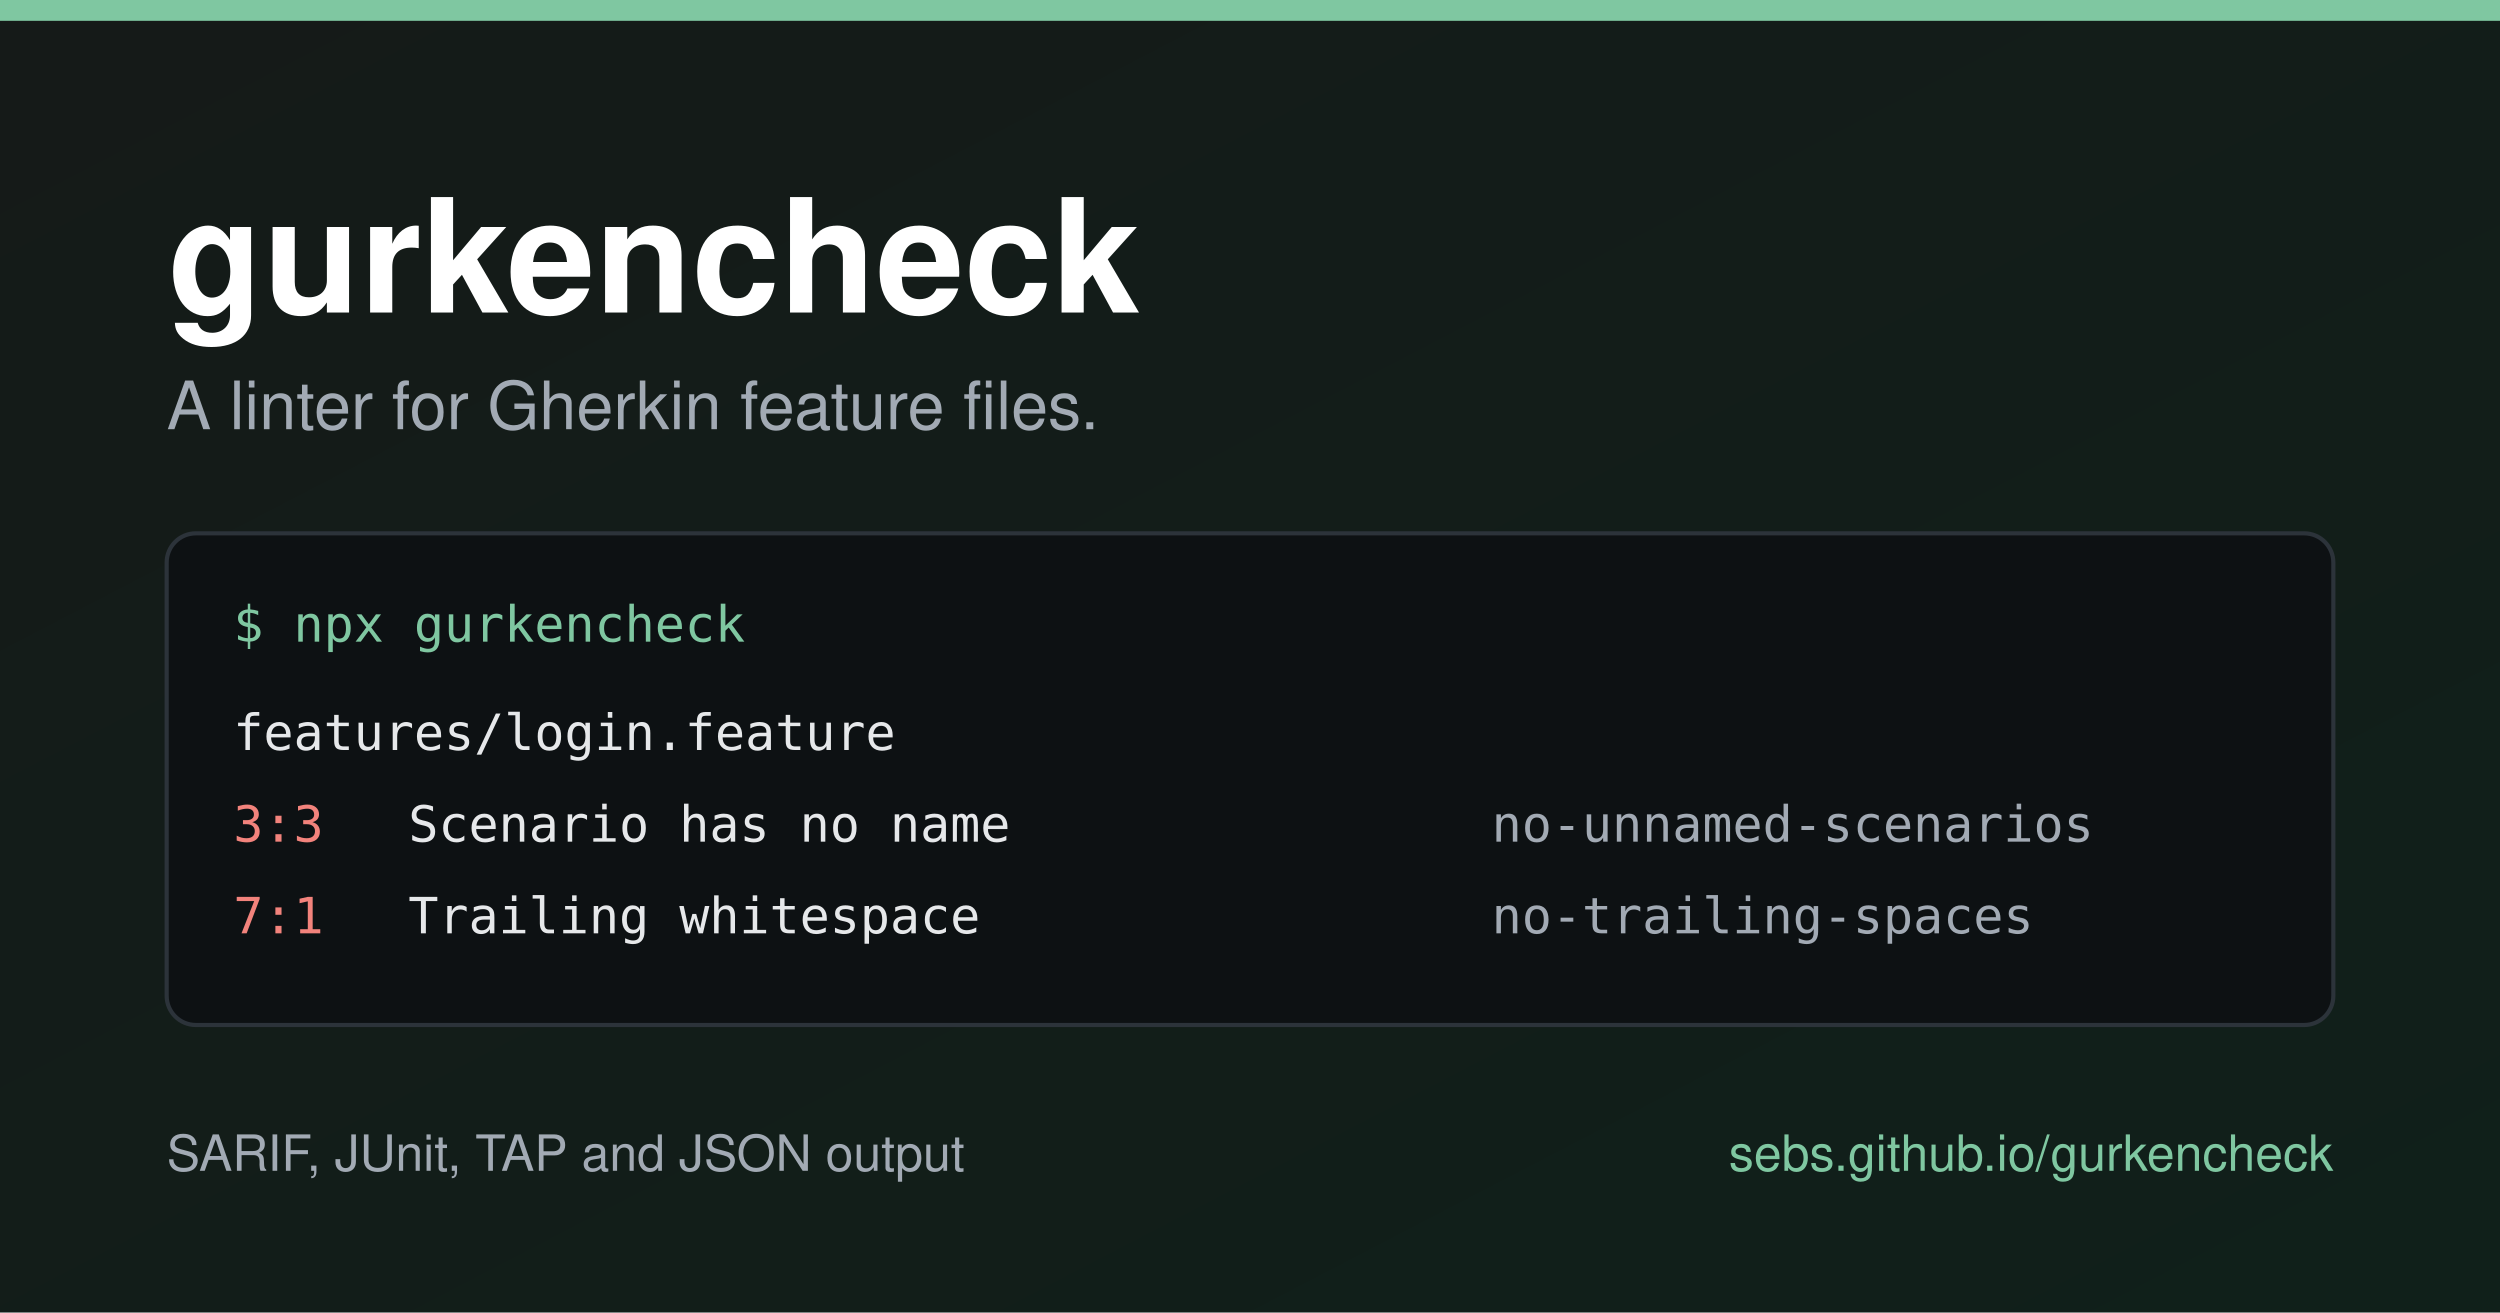
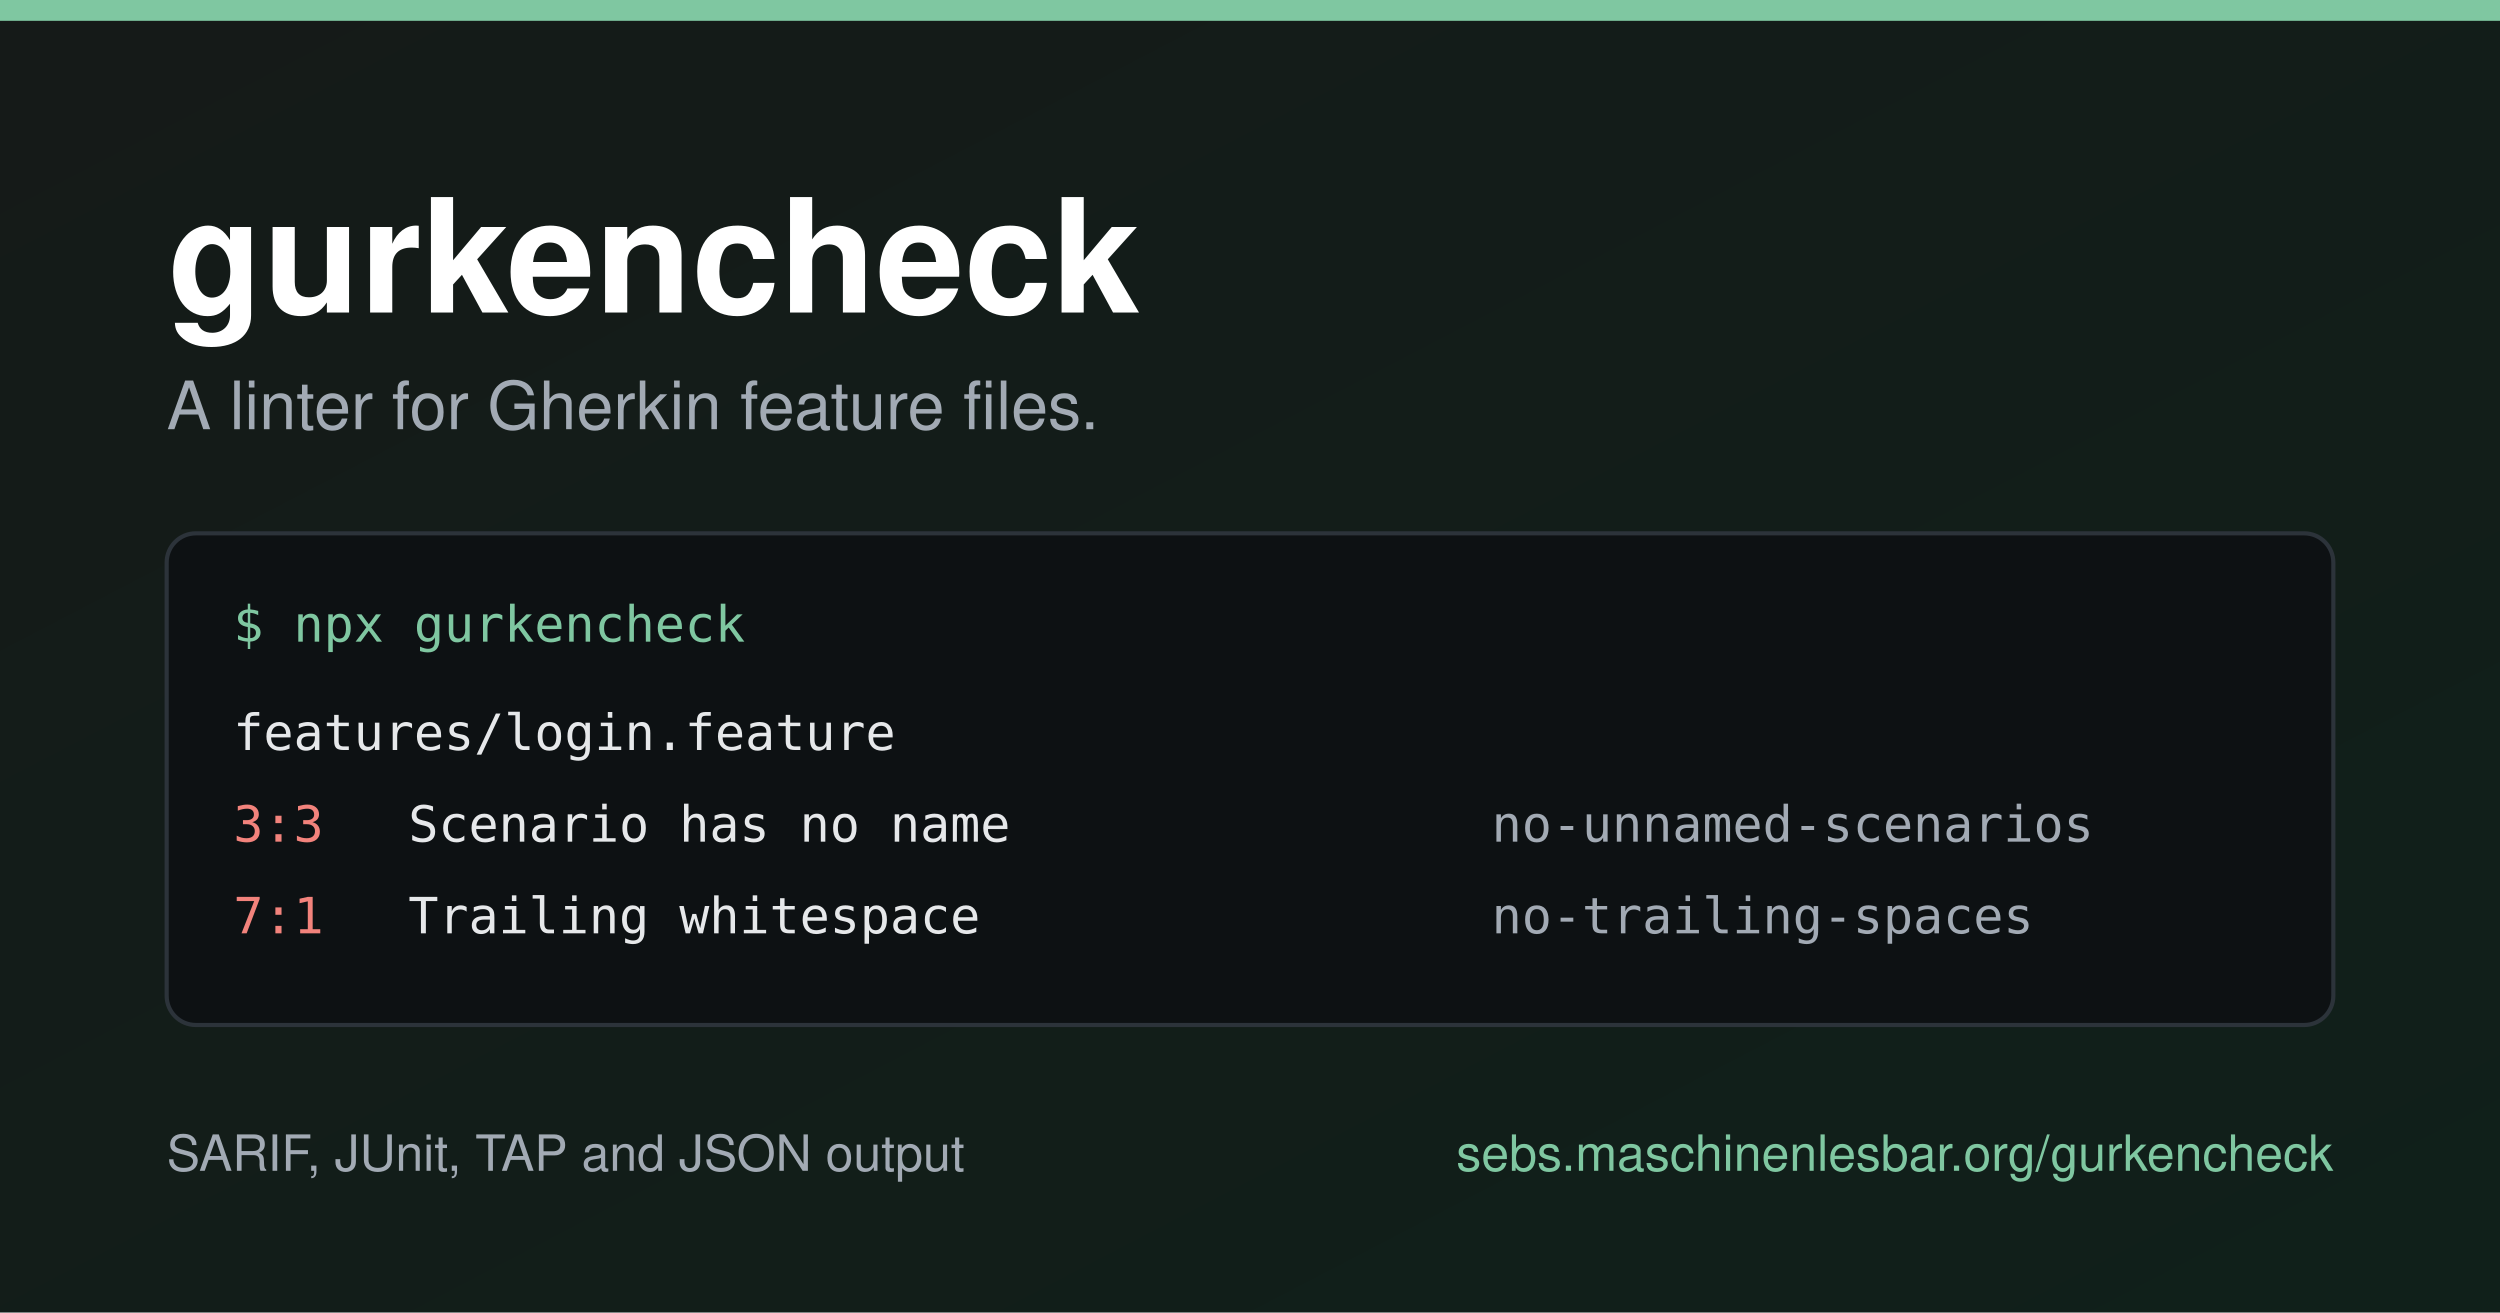
<svg xmlns="http://www.w3.org/2000/svg" width="1200" height="630" viewBox="0 0 1200 630" role="img" aria-label="gurkencheck - a linter for Gherkin feature files">
  <defs>
    <linearGradient id="bg" x1="0" y1="0" x2="1" y2="1">
      <stop offset="0" stop-color="#151a18" />
      <stop offset="1" stop-color="#10201a" />
    </linearGradient>
  </defs>
  <rect width="1200" height="630" fill="url(#bg)" />
  <rect width="1200" height="10" fill="#7fc7a1" />
  <g font-family="Helvetica Neue, Helvetica, Arial, sans-serif">
    <text x="80" y="150" font-size="76" font-weight="700" fill="#ffffff">gurkencheck</text>
    <text x="80" y="206" font-size="32" fill="#a2aab4">A linter for Gherkin feature files.</text>
  </g>
  <g>
    <rect x="80" y="256" width="1040" height="236" rx="14" fill="#0d1113" stroke="#2c333a" stroke-width="2" />
    <g font-family="Menlo, DejaVu Sans Mono, monospace" font-size="24">
      <text x="112" y="308" fill="#7fc7a1">$ npx gurkencheck</text>
      <text x="112" y="360" fill="#e6e8ea">features/login.feature</text>
      <text x="112" y="404" fill="#f2837c">  3:3</text>
      <text x="196" y="404" fill="#e6e8ea">Scenario has no name</text>
      <text x="716" y="404" fill="#a2aab4">no-unnamed-scenarios</text>
      <text x="112" y="448" fill="#f2837c">  7:1</text>
      <text x="196" y="448" fill="#e6e8ea">Trailing whitespace</text>
      <text x="716" y="448" fill="#a2aab4">no-trailing-spaces</text>
    </g>
  </g>
  <g font-family="Helvetica Neue, Helvetica, Arial, sans-serif" font-size="24" fill="#a2aab4">
    <text x="80" y="562">SARIF, JUnit, TAP and JSON output</text>
-     <text x="1120" y="562" text-anchor="end" fill="#7fc7a1">sebs.github.io/gurkencheck</text>
+     <text x="1120" y="562" text-anchor="end" fill="#7fc7a1">sebs.maschinenlesbar.org/gurkencheck</text>
  </g>
</svg>
